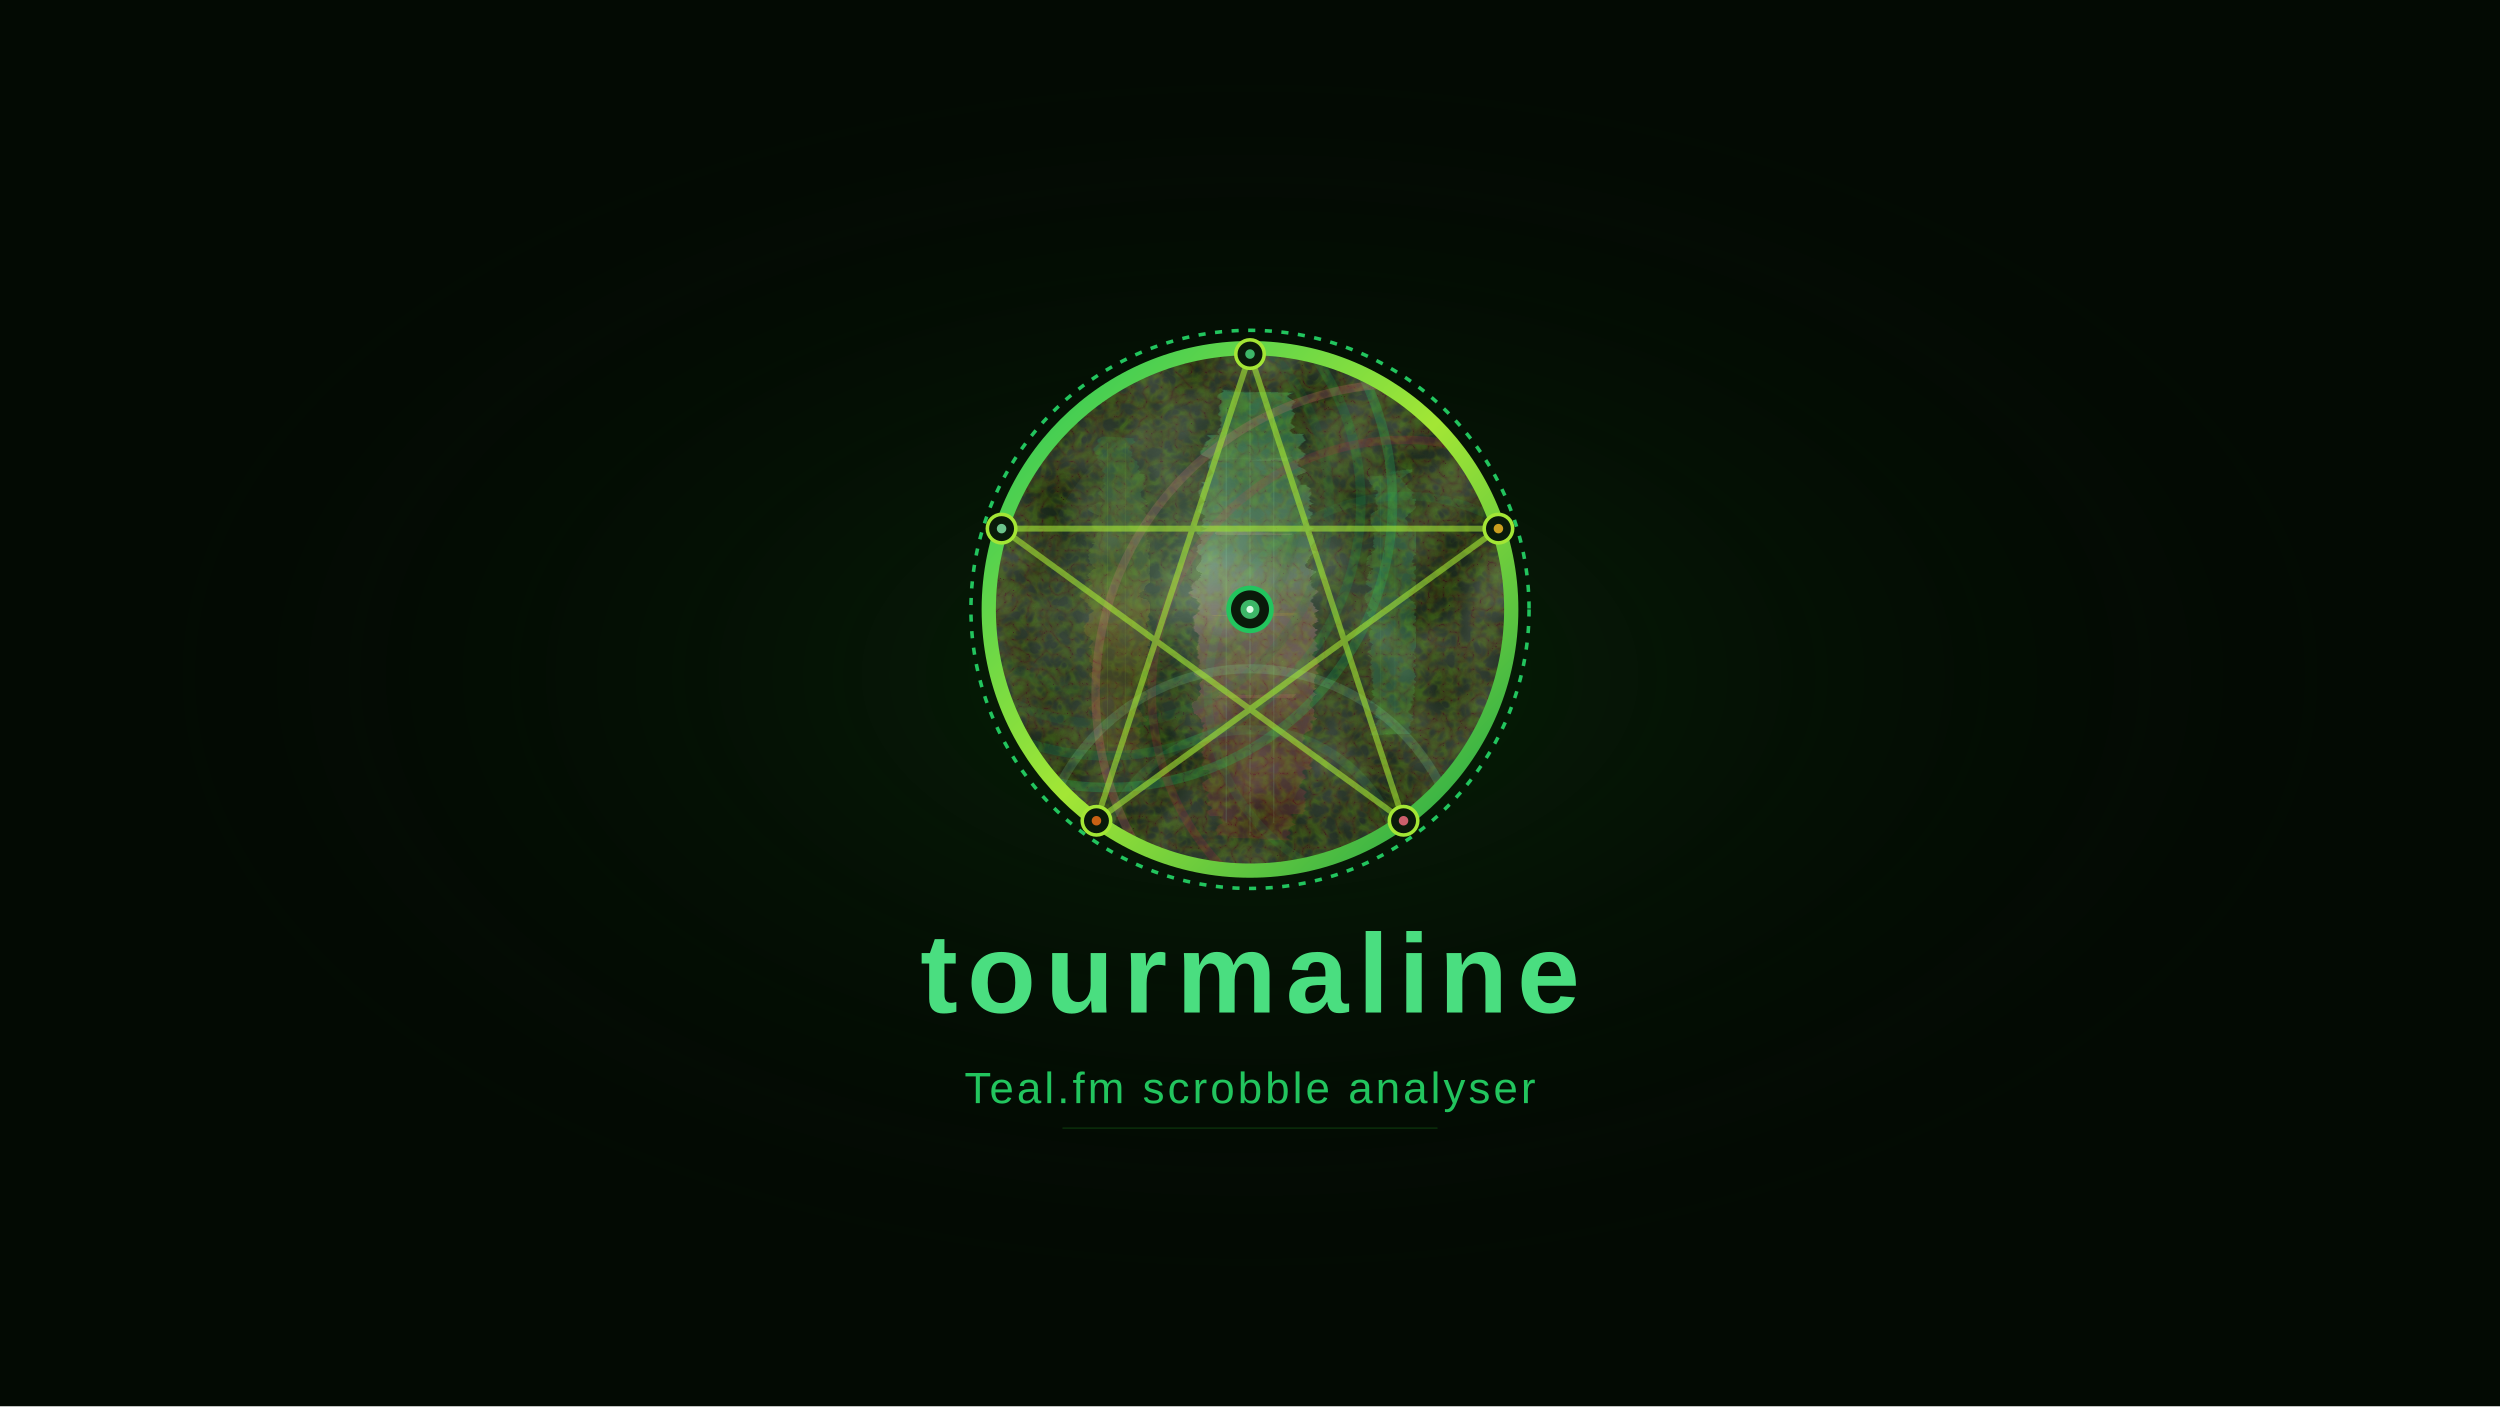
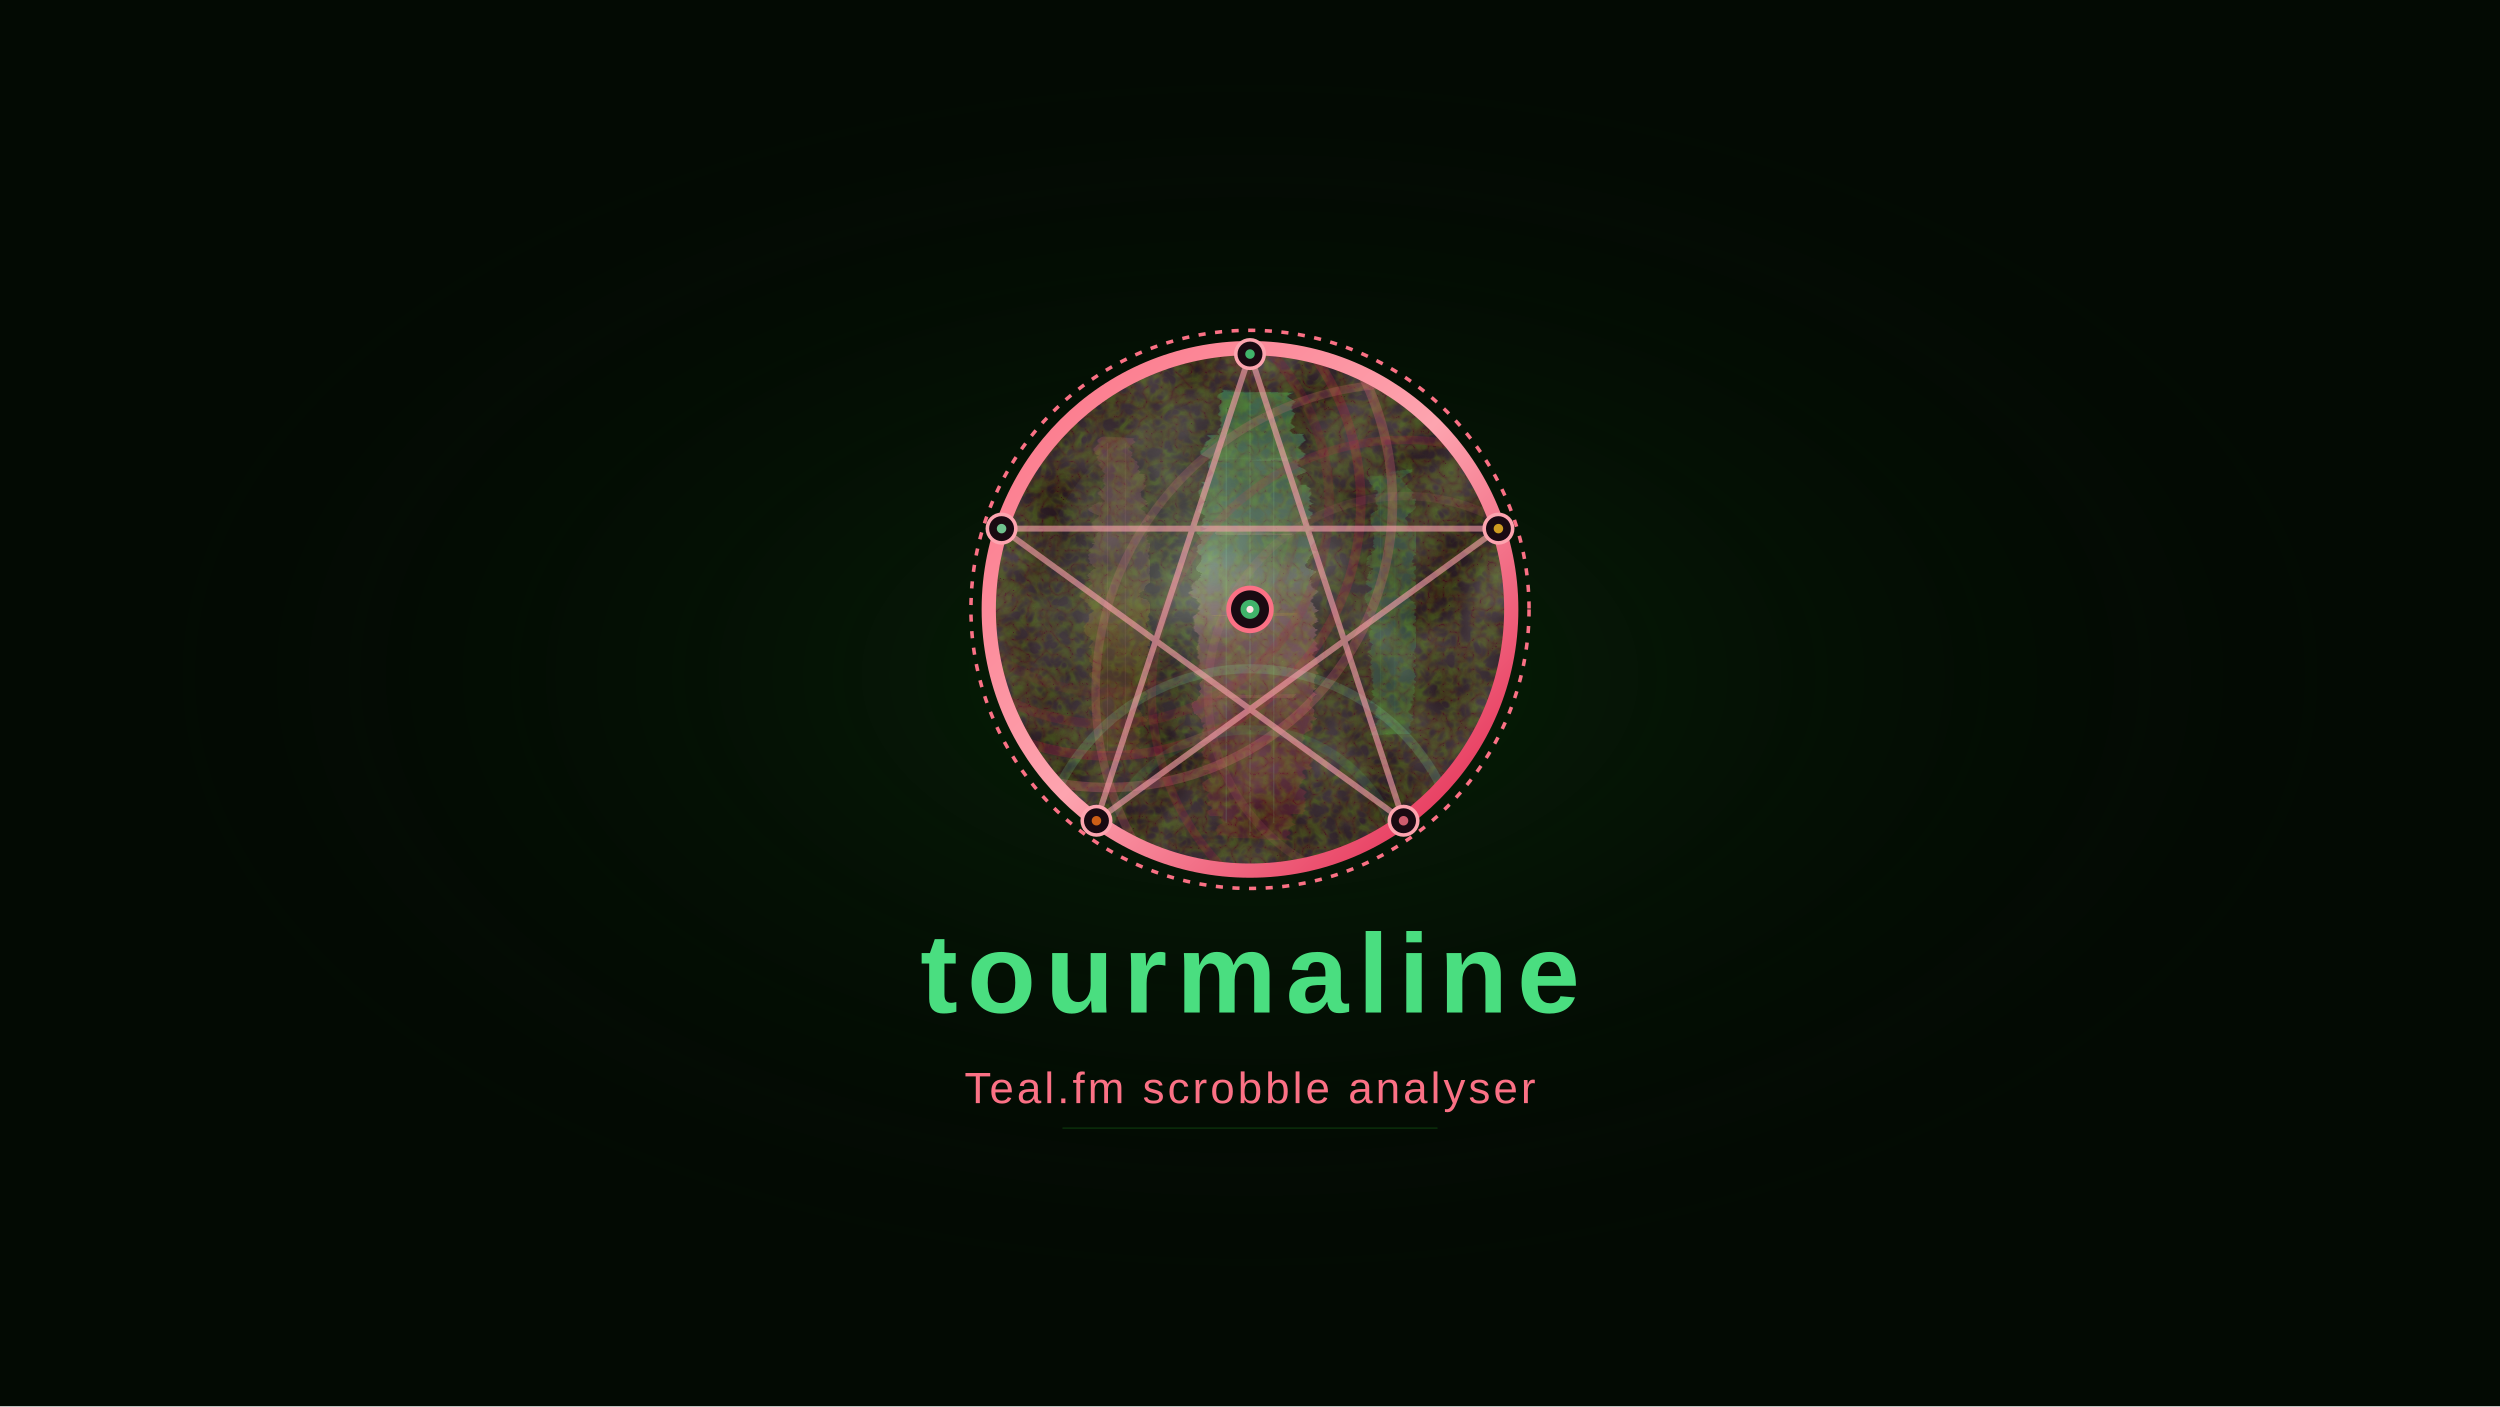
<svg xmlns="http://www.w3.org/2000/svg" viewBox="0 0 1600 900" width="1600" height="900">
  <defs>
    <radialGradient id="bgGlow" cx="50%" cy="48%" r="45%">
      <stop offset="0%" stop-color="#0a2e0a" stop-opacity="0.7" />
      <stop offset="100%" stop-color="#030a03" stop-opacity="0" />
    </radialGradient>
    <clipPath id="circleClip">
      <circle cx="250" cy="250" r="220" />
    </clipPath>
    <linearGradient id="pleochroicGlow" x1="0%" y1="0%" x2="100%" y2="100%">
-       <stop offset="0%" stop-color="#22c55e" />
-       <stop offset="50%" stop-color="#a3e635" />
-       <stop offset="100%" stop-color="#16a34a" />
+       <stop offset="0%" stop-color="#fb7185" />
+       <stop offset="50%" stop-color="#fda4af" />
+       <stop offset="100%" stop-color="#e11d48" />
    </linearGradient>
    <linearGradient id="crystalZone1" x1="0%" y1="0%" x2="0%" y2="100%">
      <stop offset="0%" stop-color="#4ade80" stop-opacity="0.7" />
      <stop offset="35%" stop-color="#86efac" stop-opacity="0.5" />
      <stop offset="50%" stop-color="#fda4af" stop-opacity="0.6" />
      <stop offset="65%" stop-color="#fb7185" stop-opacity="0.5" />
      <stop offset="100%" stop-color="#e11d48" stop-opacity="0.3" />
    </linearGradient>
    <linearGradient id="crystalZone2" x1="0%" y1="0%" x2="0%" y2="100%">
-       <stop offset="0%" stop-color="#22c55e" stop-opacity="0.5" />
-       <stop offset="40%" stop-color="#a3e635" stop-opacity="0.4" />
+       <stop offset="0%" stop-color="#fb7185" stop-opacity="0.5" />
+       <stop offset="40%" stop-color="#fda4af" stop-opacity="0.4" />
      <stop offset="55%" stop-color="#fbbf24" stop-opacity="0.5" />
      <stop offset="100%" stop-color="#f97316" stop-opacity="0.3" />
    </linearGradient>
    <radialGradient id="centerGlow" cx="40%" cy="40%" r="60%">
      <stop offset="0%" stop-color="#bbf7d0" stop-opacity="0.3" />
-       <stop offset="100%" stop-color="#0a1a0a" stop-opacity="0" />
+       <stop offset="100%" stop-color="#1a0a12" stop-opacity="0" />
    </radialGradient>
    <filter id="crystalNoise" x="0%" y="0%" width="100%" height="100%">
      <feTurbulence type="fractalNoise" baseFrequency="0.015" numOctaves="4" seed="17" result="noise" />
      <feColorMatrix type="saturate" values="0" result="mono" />
      <feComponentTransfer result="contrast">
        <feFuncR type="linear" slope="1.6" intercept="-0.3" />
        <feFuncG type="linear" slope="1.6" intercept="-0.3" />
        <feFuncB type="linear" slope="1.6" intercept="-0.3" />
      </feComponentTransfer>
      <feGaussianBlur stdDeviation="1.5" result="blurred" />
    </filter>
    <filter id="striations" x="-10%" y="-10%" width="120%" height="120%">
      <feTurbulence type="turbulence" baseFrequency="0.003 0.06" numOctaves="3" seed="31" result="turb" />
      <feDisplacementMap in="SourceGraphic" in2="turb" scale="18" xChannelSelector="R" yChannelSelector="G" />
    </filter>
    <filter id="speckles" x="0%" y="0%" width="100%" height="100%">
      <feTurbulence type="turbulence" baseFrequency="0.08" numOctaves="2" seed="15" result="speckle" />
      <feColorMatrix type="matrix" values="0 0 0 0 0.2  0 1 0 0 0  0 0 0 0 0  0 0 0 -3 1.5" result="speckleMask" />
    </filter>
  </defs>
  <rect width="1600" height="900" fill="#030a03" />
  <rect width="1600" height="900" fill="url(#bgGlow)" />
  <svg x="610" y="200" width="380" height="380" viewBox="0 0 500 500">
-     <circle cx="250" cy="250" r="220" fill="#0a1a0a" />
+     <circle cx="250" cy="250" r="220" fill="#1a0a12" />
    <g clip-path="url(#circleClip)">
-       <rect x="0" y="0" width="500" height="500" fill="#0d1f0d" filter="url(#crystalNoise)" opacity="0.4" />
+       <rect x="0" y="0" width="500" height="500" fill="#1f0d14" filter="url(#crystalNoise)" opacity="0.4" />
      <path d="M 220 60 L 240 60 L 260 60 L 280 60 L 280 100 L 290 100 L 290 140 L 295 140 L 295 180 L 298 180 L 298 220 L 300 220 L 300 260 L 300 300 L 298 300 L 298 340 L 295 340 L 295 380 L 290 380 L 290 420 L 280 420 L 280 440 L 260 440 L 240 440 L 220 440 L 220 420 L 210 420 L 210 380 L 205 380 L 205 340 L 202 340 L 202 300 L 200 300 L 200 260 L 200 220 L 202 220 L 202 180 L 205 180 L 205 140 L 210 140 L 210 100 L 220 100 Z" fill="url(#crystalZone1)" filter="url(#striations)" opacity="0.5" />
      <rect x="220" y="120" width="60" height="4" fill="#86efac" opacity="0.15" filter="url(#striations)" />
      <rect x="218" y="180" width="64" height="6" fill="#fda4af" opacity="0.2" filter="url(#striations)" />
      <rect x="215" y="250" width="70" height="5" fill="#fbbf24" opacity="0.15" filter="url(#striations)" />
      <rect x="218" y="320" width="64" height="4" fill="#fb7185" opacity="0.18" filter="url(#striations)" />
      <rect x="220" y="380" width="60" height="3" fill="#4ade80" opacity="0.12" filter="url(#striations)" />
      <path d="M 120 100 L 135 100 L 150 100 L 150 130 L 155 130 L 155 160 L 158 160 L 158 190 L 160 190 L 160 220 L 160 250 L 160 280 L 158 280 L 158 310 L 155 310 L 155 340 L 150 340 L 150 370 L 135 370 L 120 370 L 120 340 L 115 340 L 115 310 L 112 310 L 112 280 L 110 280 L 110 250 L 110 220 L 112 220 L 112 190 L 115 190 L 115 160 L 120 160 L 120 130 Z" fill="url(#crystalZone2)" filter="url(#striations)" opacity="0.35" />
      <path d="M 350 130 L 365 130 L 380 130 L 380 155 L 383 155 L 383 180 L 385 180 L 385 210 L 385 240 L 385 270 L 385 300 L 383 300 L 383 325 L 380 325 L 380 350 L 365 350 L 350 350 L 350 325 L 347 325 L 347 300 L 345 300 L 345 270 L 345 240 L 345 210 L 347 210 L 347 180 L 350 180 L 350 155 Z" fill="#4ade80" filter="url(#striations)" opacity="0.2" />
      <line x1="230" y1="80" x2="230" y2="430" stroke="#86efac" stroke-width="1" opacity="0.15" />
      <line x1="250" y1="65" x2="250" y2="440" stroke="#86efac" stroke-width="1.5" opacity="0.12" />
      <line x1="270" y1="80" x2="270" y2="430" stroke="#86efac" stroke-width="1" opacity="0.15" />
-       <line x1="130" y1="110" x2="130" y2="370" stroke="#a3e635" stroke-width="0.8" opacity="0.1" />
-       <line x1="145" y1="110" x2="145" y2="370" stroke="#a3e635" stroke-width="0.8" opacity="0.1" />
+       <line x1="130" y1="110" x2="130" y2="370" stroke="#fda4af" stroke-width="0.8" opacity="0.1" />
+       <line x1="145" y1="110" x2="145" y2="370" stroke="#fda4af" stroke-width="0.8" opacity="0.1" />
      <line x1="360" y1="140" x2="360" y2="355" stroke="#4ade80" stroke-width="0.7" opacity="0.08" />
      <line x1="372" y1="140" x2="372" y2="355" stroke="#4ade80" stroke-width="0.7" opacity="0.08" />
      <rect x="0" y="0" width="500" height="500" fill="#000" filter="url(#speckles)" opacity="0.25" />
-       <circle cx="130" cy="160" r="240.0" fill="none" stroke="#22c55e" stroke-width="8.0" opacity="0.25" />
-       <circle cx="130" cy="160" r="213.333" fill="none" stroke="#16a34a" stroke-width="8.0" opacity="0.2" />
-       <circle cx="130" cy="160" r="186.667" fill="none" stroke="#15803d" stroke-width="8.0" opacity="0.15" />
-       <circle cx="130" cy="160" r="160.0" fill="none" stroke="#0d6b30" stroke-width="8.0" opacity="0.1" />
+       <circle cx="130" cy="160" r="240.0" fill="none" stroke="#fb7185" stroke-width="8.0" opacity="0.25" />
+       <circle cx="130" cy="160" r="213.333" fill="none" stroke="#e11d48" stroke-width="8.0" opacity="0.2" />
+       <circle cx="130" cy="160" r="186.667" fill="none" stroke="#be123c" stroke-width="8.0" opacity="0.15" />
+       <circle cx="130" cy="160" r="160.0" fill="none" stroke="#9f1239" stroke-width="8.0" opacity="0.1" />
      <circle cx="380" cy="320" r="260.0" fill="none" stroke="#fb7185" stroke-width="7.09" opacity="0.2" />
      <circle cx="380" cy="320" r="212.727" fill="none" stroke="#e11d48" stroke-width="7.09" opacity="0.15" />
-       <circle cx="380" cy="320" r="165.455" fill="none" stroke="#22c55e" stroke-width="7.09" opacity="0.1" />
+       <circle cx="380" cy="320" r="165.455" fill="none" stroke="#fb7185" stroke-width="7.09" opacity="0.1" />
      <circle cx="250" cy="480" r="180.0" fill="none" stroke="#86efac" stroke-width="7.71" opacity="0.18" />
      <circle cx="250" cy="480" r="128.571" fill="none" stroke="#4ade80" stroke-width="7.71" opacity="0.12" />
    </g>
    <circle cx="250" cy="250" r="180" fill="url(#centerGlow)" />
    <circle cx="250" cy="250" r="220" fill="none" stroke="url(#pleochroicGlow)" stroke-width="12" />
-     <circle cx="250" cy="250" r="235" fill="none" stroke="#22c55e" stroke-width="3" stroke-dasharray="6, 8" />
-     <path d="M 250 35 L 379.3 428 L 40.8 182 L 459.2 182 L 120.7 428 Z" fill="none" stroke="#a3e635" stroke-width="5" stroke-linejoin="round" opacity="0.6" />
-     <circle cx="250" cy="250" r="18" fill="#0a1a0a" stroke="#22c55e" stroke-width="4" />
+     <circle cx="250" cy="250" r="235" fill="none" stroke="#fb7185" stroke-width="3" stroke-dasharray="6, 8" />
+     <path d="M 250 35 L 379.3 428 L 40.8 182 L 459.2 182 L 120.7 428 Z" fill="none" stroke="#fda4af" stroke-width="5" stroke-linejoin="round" opacity="0.6" />
+     <circle cx="250" cy="250" r="18" fill="#1a0a12" stroke="#fb7185" stroke-width="4" />
    <circle cx="250" cy="250" r="8" fill="#4ade80" opacity="0.8" />
-     <circle cx="250" cy="250" r="3" fill="#dcfce7" />
+     <circle cx="250" cy="250" r="3" fill="#ffe4e6" />
    <g>
-       <circle cx="250" cy="35" r="12" fill="#0a1a0a" stroke="#a3e635" stroke-width="3" />
+       <circle cx="250" cy="35" r="12" fill="#1a0a12" stroke="#fda4af" stroke-width="3" />
      <circle cx="250" cy="35" r="4" fill="#4ade80" opacity="0.8" />
    </g>
    <g>
-       <circle cx="379.3" cy="428" r="12" fill="#0a1a0a" stroke="#a3e635" stroke-width="3" />
+       <circle cx="379.3" cy="428" r="12" fill="#1a0a12" stroke="#fda4af" stroke-width="3" />
      <circle cx="379.3" cy="428" r="4" fill="#fb7185" opacity="0.8" />
    </g>
    <g>
-       <circle cx="40.8" cy="182" r="12" fill="#0a1a0a" stroke="#a3e635" stroke-width="3" />
+       <circle cx="40.8" cy="182" r="12" fill="#1a0a12" stroke="#fda4af" stroke-width="3" />
      <circle cx="40.8" cy="182" r="4" fill="#86efac" opacity="0.8" />
    </g>
    <g>
-       <circle cx="459.2" cy="182" r="12" fill="#0a1a0a" stroke="#a3e635" stroke-width="3" />
+       <circle cx="459.2" cy="182" r="12" fill="#1a0a12" stroke="#fda4af" stroke-width="3" />
      <circle cx="459.2" cy="182" r="4" fill="#fbbf24" opacity="0.8" />
    </g>
    <g>
-       <circle cx="120.7" cy="428" r="12" fill="#0a1a0a" stroke="#a3e635" stroke-width="3" />
+       <circle cx="120.7" cy="428" r="12" fill="#1a0a12" stroke="#fda4af" stroke-width="3" />
      <circle cx="120.7" cy="428" r="4" fill="#f97316" opacity="0.8" />
    </g>
  </svg>
  <text x="800" y="648" text-anchor="middle" font-family="'SF Pro Display', 'Helvetica Neue', Arial, sans-serif" font-size="72" font-weight="700" letter-spacing="6" fill="#4ade80">tourmaline</text>
-   <text x="800" y="706" text-anchor="middle" font-family="'SF Pro Text', 'Helvetica Neue', Arial, sans-serif" font-size="28" font-weight="400" letter-spacing="2" fill="#22c55e">Teal.fm scrobble analyser</text>
+   <text x="800" y="706" text-anchor="middle" font-family="'SF Pro Text', 'Helvetica Neue', Arial, sans-serif" font-size="28" font-weight="400" letter-spacing="2" fill="#fb7185">Teal.fm scrobble analyser</text>
  <line x1="680" y1="722" x2="920" y2="722" stroke="#0a2e0a" stroke-width="1" />
</svg>
